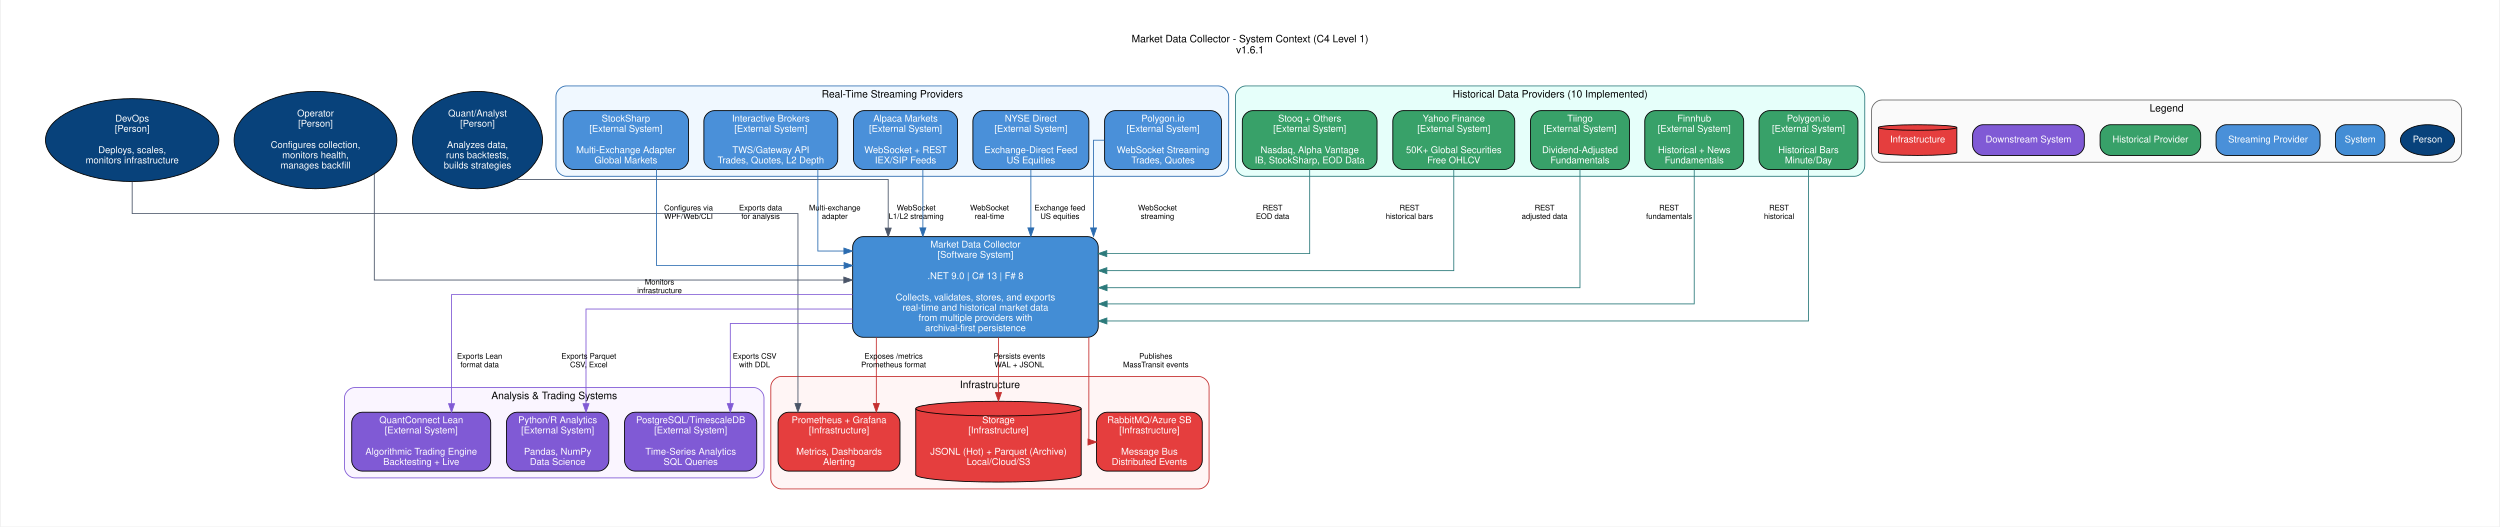
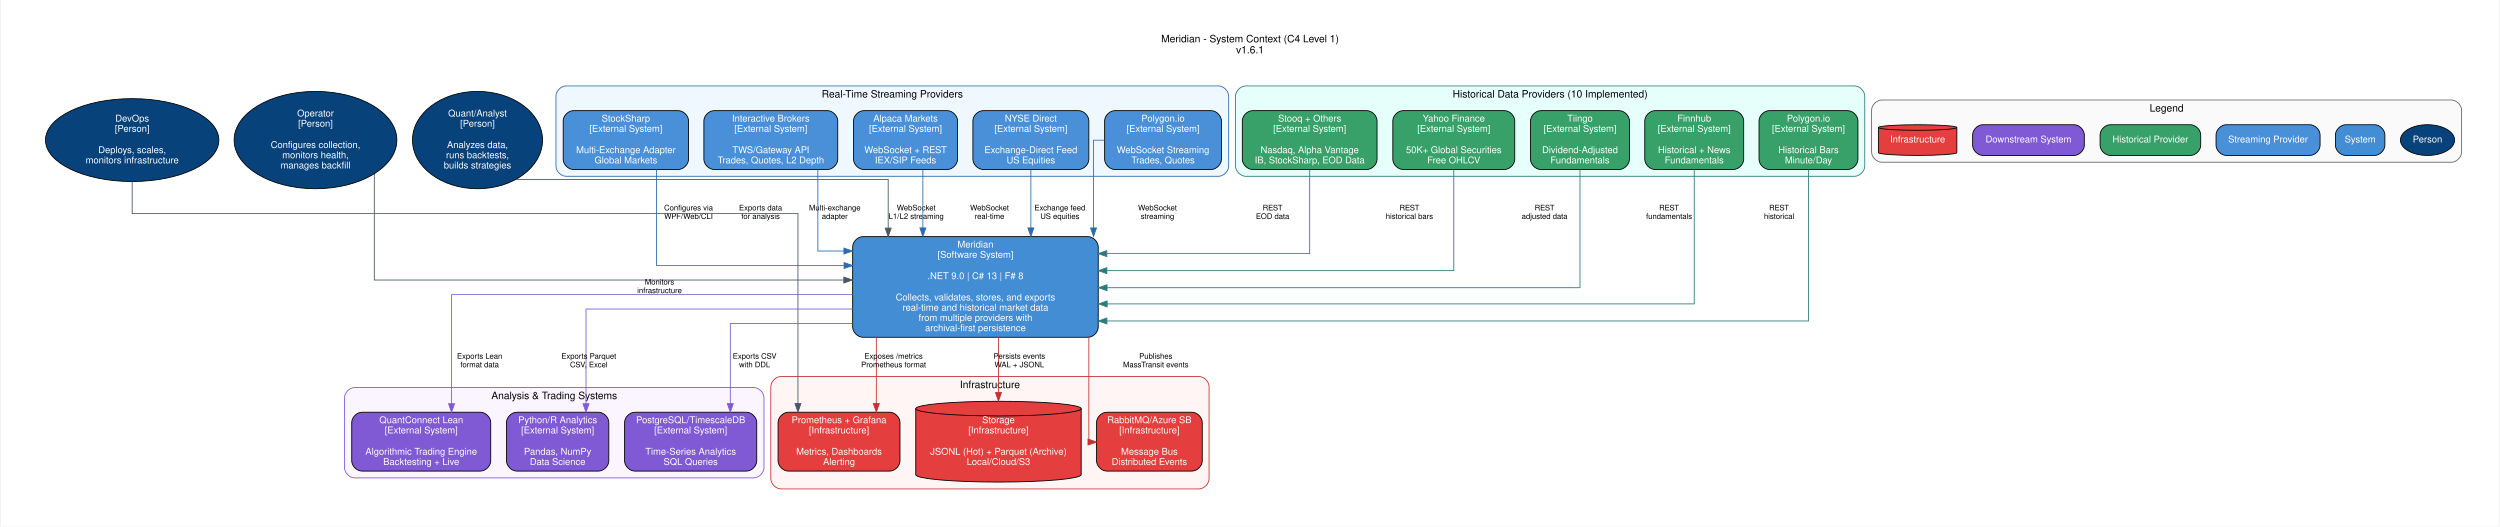
<svg xmlns="http://www.w3.org/2000/svg" width="2930pt" height="617pt" viewBox="0.00 0.00 2930.00 617.43">
  <g id="graph0" class="graph" transform="scale(1 1) rotate(0) translate(36 581.43)">
    <polygon fill="white" stroke="transparent" points="-36,36 -36,-581.43 2894,-581.43 2894,36 -36,36" />
-     <text text-anchor="middle" x="1429" y="-531.83" font-family="Helvetica,sans-Serif" font-size="12.00">Market Data Collector - System Context (C4 Level 1)</text>
+     <text text-anchor="middle" x="1429" y="-531.83" font-family="Helvetica,sans-Serif" font-size="12.00">Meridian - System Context (C4 Level 1)</text>
    <text text-anchor="middle" x="1429" y="-518.83" font-family="Helvetica,sans-Serif" font-size="12.00">v1.6.1</text>
    <g id="clust1" class="cluster">
</g>
    <g id="clust2" class="cluster">
      <path fill="#f0f8ff" stroke="#2b6cb0" d="M627,-374.65C627,-374.65 1392,-374.65 1392,-374.65 1398,-374.65 1404,-380.65 1404,-386.65 1404,-386.65 1404,-468.65 1404,-468.65 1404,-474.65 1398,-480.65 1392,-480.65 1392,-480.65 627,-480.65 627,-480.65 621,-480.65 615,-474.65 615,-468.65 615,-468.65 615,-386.65 615,-386.65 615,-380.65 621,-374.65 627,-374.65" />
      <text text-anchor="middle" x="1009.5" y="-467.05" font-family="Helvetica,sans-Serif" font-size="12.00">Real-Time Streaming Providers</text>
    </g>
    <g id="clust3" class="cluster">
      <path fill="#e6fffa" stroke="#2c7a7b" d="M1424,-374.65C1424,-374.65 2138,-374.65 2138,-374.65 2144,-374.65 2150,-380.65 2150,-386.65 2150,-386.65 2150,-468.65 2150,-468.65 2150,-474.65 2144,-480.65 2138,-480.65 2138,-480.65 1424,-480.65 1424,-480.65 1418,-480.65 1412,-474.65 1412,-468.65 1412,-468.65 1412,-386.65 1412,-386.65 1412,-380.65 1418,-374.65 1424,-374.65" />
      <text text-anchor="middle" x="1781" y="-467.05" font-family="Helvetica,sans-Serif" font-size="12.00">Historical Data Providers (10 Implemented)</text>
    </g>
    <g id="clust4" class="cluster">
      <path fill="#faf5ff" stroke="#805ad5" d="M379,-20.94C379,-20.94 847,-20.94 847,-20.94 853,-20.94 859,-26.94 859,-32.94 859,-32.94 859,-114.94 859,-114.94 859,-120.94 853,-126.94 847,-126.94 847,-126.94 379,-126.94 379,-126.94 373,-126.94 367,-120.94 367,-114.94 367,-114.94 367,-32.94 367,-32.94 367,-26.94 373,-20.94 379,-20.94" />
      <text text-anchor="middle" x="613" y="-113.34" font-family="Helvetica,sans-Serif" font-size="12.00">Analysis &amp; Trading Systems</text>
    </g>
    <g id="clust5" class="cluster">
      <path fill="#fff5f5" stroke="#c53030" d="M879,-8C879,-8 1369,-8 1369,-8 1375,-8 1381,-14 1381,-20 1381,-20 1381,-127.88 1381,-127.88 1381,-133.88 1375,-139.88 1369,-139.88 1369,-139.88 879,-139.88 879,-139.88 873,-139.88 867,-133.88 867,-127.88 867,-127.88 867,-20 867,-20 867,-14 873,-8 879,-8" />
      <text text-anchor="middle" x="1124" y="-126.28" font-family="Helvetica,sans-Serif" font-size="12.00">Infrastructure</text>
    </g>
    <g id="clust6" class="cluster">
      <path fill="#fafafa" stroke="#666666" d="M2170,-391.15C2170,-391.15 2838,-391.15 2838,-391.15 2844,-391.15 2850,-397.15 2850,-403.15 2850,-403.15 2850,-452.15 2850,-452.15 2850,-458.15 2844,-464.15 2838,-464.15 2838,-464.15 2170,-464.15 2170,-464.15 2164,-464.15 2158,-458.15 2158,-452.15 2158,-452.15 2158,-403.15 2158,-403.15 2158,-397.15 2164,-391.15 2170,-391.15" />
      <text text-anchor="middle" x="2504" y="-450.55" font-family="Helvetica,sans-Serif" font-size="12.00">Legend</text>
    </g>
    <g id="node1" class="node">
      <ellipse fill="#08427b" stroke="black" cx="333" cy="-417.15" rx="95.42" ry="57.05" />
      <text text-anchor="middle" x="333" y="-444.85" font-family="Helvetica,sans-Serif" font-size="11.00" fill="white">Operator</text>
      <text text-anchor="middle" x="333" y="-432.85" font-family="Helvetica,sans-Serif" font-size="11.00" fill="white">[Person]</text>
      <text text-anchor="middle" x="333" y="-407.85" font-family="Helvetica,sans-Serif" font-size="11.00" fill="white">Configures collection,</text>
      <text text-anchor="middle" x="333" y="-395.85" font-family="Helvetica,sans-Serif" font-size="11.00" fill="white">monitors health,</text>
      <text text-anchor="middle" x="333" y="-383.85" font-family="Helvetica,sans-Serif" font-size="11.00" fill="white">manages backfill</text>
    </g>
    <g id="node4" class="node">
      <path fill="#438dd5" stroke="black" d="M1239,-303.88C1239,-303.88 975,-303.88 975,-303.88 969,-303.88 963,-297.88 963,-291.88 963,-291.88 963,-197.88 963,-197.88 963,-191.88 969,-185.88 975,-185.88 975,-185.88 1239,-185.88 1239,-185.88 1245,-185.88 1251,-191.88 1251,-197.88 1251,-197.88 1251,-291.88 1251,-291.88 1251,-297.88 1245,-303.88 1239,-303.88" />
-       <text text-anchor="middle" x="1107" y="-291.07" font-family="Helvetica,sans-Serif" font-size="11.00" fill="white">Market Data Collector</text>
+       <text text-anchor="middle" x="1107" y="-291.07" font-family="Helvetica,sans-Serif" font-size="11.00" fill="white">Meridian</text>
      <text text-anchor="middle" x="1107" y="-279.07" font-family="Helvetica,sans-Serif" font-size="11.00" fill="white">[Software System]</text>
      <text text-anchor="middle" x="1107" y="-254.07" font-family="Helvetica,sans-Serif" font-size="11.00" fill="white">.NET 9.0 | C# 13 | F# 8</text>
      <text text-anchor="middle" x="1107" y="-229.07" font-family="Helvetica,sans-Serif" font-size="11.00" fill="white">Collects, validates, stores, and exports</text>
      <text text-anchor="middle" x="1107" y="-217.07" font-family="Helvetica,sans-Serif" font-size="11.00" fill="white">real-time and historical market data</text>
      <text text-anchor="middle" x="1107" y="-205.07" font-family="Helvetica,sans-Serif" font-size="11.00" fill="white">from multiple providers with</text>
      <text text-anchor="middle" x="1107" y="-193.07" font-family="Helvetica,sans-Serif" font-size="11.00" fill="white">archival-first persistence</text>
    </g>
    <g id="edge1" class="edge">
      <path fill="none" stroke="#4a5568" d="M401.98,-377.41C401.98,-328.83 401.98,-253 401.98,-253 401.98,-253 952.63,-253 952.63,-253" />
      <polygon fill="#4a5568" stroke="#4a5568" points="952.63,-256.5 962.63,-253 952.63,-249.5 952.63,-256.5" />
      <text text-anchor="middle" x="770.5" y="-334.68" font-family="Helvetica,sans-Serif" font-size="9.00">Configures via</text>
      <text text-anchor="middle" x="770.5" y="-324.68" font-family="Helvetica,sans-Serif" font-size="9.00">WPF/Web/CLI</text>
    </g>
    <g id="node2" class="node">
      <ellipse fill="#08427b" stroke="black" cx="523" cy="-417.15" rx="76.24" ry="57.05" />
      <text text-anchor="middle" x="523" y="-444.85" font-family="Helvetica,sans-Serif" font-size="11.00" fill="white">Quant/Analyst</text>
      <text text-anchor="middle" x="523" y="-432.85" font-family="Helvetica,sans-Serif" font-size="11.00" fill="white">[Person]</text>
      <text text-anchor="middle" x="523" y="-407.85" font-family="Helvetica,sans-Serif" font-size="11.00" fill="white">Analyzes data,</text>
      <text text-anchor="middle" x="523" y="-395.85" font-family="Helvetica,sans-Serif" font-size="11.00" fill="white">runs backtests,</text>
      <text text-anchor="middle" x="523" y="-383.85" font-family="Helvetica,sans-Serif" font-size="11.00" fill="white">builds strategies</text>
    </g>
    <g id="edge2" class="edge">
      <path fill="none" stroke="#4a5568" d="M568.31,-371C688.22,-371 1004.67,-371 1004.67,-371 1004.67,-371 1004.67,-313.88 1004.67,-313.88" />
      <polygon fill="#4a5568" stroke="#4a5568" points="1008.17,-313.88 1004.67,-303.88 1001.17,-313.88 1008.17,-313.88" />
      <text text-anchor="middle" x="855" y="-334.68" font-family="Helvetica,sans-Serif" font-size="9.00">Exports data</text>
      <text text-anchor="middle" x="855" y="-324.68" font-family="Helvetica,sans-Serif" font-size="9.00">for analysis</text>
    </g>
    <g id="node3" class="node">
      <ellipse fill="#08427b" stroke="black" cx="118" cy="-417.15" rx="101.65" ry="48.58" />
      <text text-anchor="middle" x="118" y="-438.85" font-family="Helvetica,sans-Serif" font-size="11.00" fill="white">DevOps</text>
      <text text-anchor="middle" x="118" y="-426.85" font-family="Helvetica,sans-Serif" font-size="11.00" fill="white">[Person]</text>
      <text text-anchor="middle" x="118" y="-401.85" font-family="Helvetica,sans-Serif" font-size="11.00" fill="white">Deploys, scales,</text>
      <text text-anchor="middle" x="118" y="-389.85" font-family="Helvetica,sans-Serif" font-size="11.00" fill="white">monitors infrastructure</text>
    </g>
    <g id="node19" class="node">
      <path fill="#e53e3e" stroke="black" d="M1006.5,-97.94C1006.5,-97.94 887.5,-97.94 887.5,-97.94 881.5,-97.94 875.5,-91.94 875.5,-85.94 875.5,-85.94 875.5,-40.94 875.5,-40.94 875.5,-34.94 881.5,-28.94 887.5,-28.94 887.5,-28.94 1006.5,-28.94 1006.5,-28.94 1012.5,-28.94 1018.5,-34.94 1018.5,-40.94 1018.5,-40.94 1018.5,-85.94 1018.5,-85.94 1018.5,-91.94 1012.5,-97.94 1006.5,-97.94" />
      <text text-anchor="middle" x="947" y="-85.14" font-family="Helvetica,sans-Serif" font-size="11.00" fill="white">Prometheus + Grafana</text>
      <text text-anchor="middle" x="947" y="-73.14" font-family="Helvetica,sans-Serif" font-size="11.00" fill="white">[Infrastructure]</text>
      <text text-anchor="middle" x="947" y="-48.14" font-family="Helvetica,sans-Serif" font-size="11.00" fill="white">Metrics, Dashboards</text>
      <text text-anchor="middle" x="947" y="-36.14" font-family="Helvetica,sans-Serif" font-size="11.00" fill="white">Alerting</text>
    </g>
    <g id="edge3" class="edge">
      <path fill="none" stroke="#4a5568" d="M118,-368.29C118,-348.84 118,-331 118,-331 118,-331 898.83,-331 898.83,-331 898.83,-331 898.83,-108.14 898.83,-108.14" />
      <polygon fill="#4a5568" stroke="#4a5568" points="902.33,-108.14 898.83,-98.14 895.33,-108.14 902.33,-108.14" />
      <text text-anchor="middle" x="736.5" y="-247.68" font-family="Helvetica,sans-Serif" font-size="9.00">Monitors</text>
      <text text-anchor="middle" x="736.5" y="-237.68" font-family="Helvetica,sans-Serif" font-size="9.00">infrastructure</text>
    </g>
    <g id="node15" class="node">
      <path fill="#805ad5" stroke="black" d="M526.5,-97.94C526.5,-97.94 387.5,-97.94 387.5,-97.94 381.5,-97.94 375.5,-91.94 375.5,-85.94 375.5,-85.94 375.5,-40.94 375.5,-40.94 375.5,-34.94 381.5,-28.94 387.5,-28.94 387.5,-28.94 526.5,-28.94 526.5,-28.94 532.5,-28.94 538.5,-34.94 538.5,-40.94 538.5,-40.94 538.5,-85.94 538.5,-85.94 538.5,-91.94 532.5,-97.94 526.5,-97.94" />
      <text text-anchor="middle" x="457" y="-85.14" font-family="Helvetica,sans-Serif" font-size="11.00" fill="white">QuantConnect Lean</text>
      <text text-anchor="middle" x="457" y="-73.14" font-family="Helvetica,sans-Serif" font-size="11.00" fill="white">[External System]</text>
      <text text-anchor="middle" x="457" y="-48.14" font-family="Helvetica,sans-Serif" font-size="11.00" fill="white">Algorithmic Trading Engine</text>
      <text text-anchor="middle" x="457" y="-36.14" font-family="Helvetica,sans-Serif" font-size="11.00" fill="white">Backtesting + Live</text>
    </g>
    <g id="edge16" class="edge">
      <path fill="none" stroke="#805ad5" d="M962.94,-236C781.33,-236 492.57,-236 492.57,-236 492.57,-236 492.57,-107.94 492.57,-107.94" />
      <polygon fill="#805ad5" stroke="#805ad5" points="496.07,-107.94 492.57,-97.94 489.07,-107.94 496.07,-107.94" />
      <text text-anchor="middle" x="525.5" y="-160.68" font-family="Helvetica,sans-Serif" font-size="9.00">Exports Lean</text>
      <text text-anchor="middle" x="525.5" y="-150.68" font-family="Helvetica,sans-Serif" font-size="9.00">format data</text>
    </g>
    <g id="node16" class="node">
      <path fill="#805ad5" stroke="black" d="M665,-97.94C665,-97.94 569,-97.94 569,-97.94 563,-97.94 557,-91.94 557,-85.94 557,-85.94 557,-40.94 557,-40.94 557,-34.94 563,-28.94 569,-28.94 569,-28.94 665,-28.94 665,-28.94 671,-28.94 677,-34.94 677,-40.94 677,-40.94 677,-85.94 677,-85.94 677,-91.94 671,-97.94 665,-97.94" />
      <text text-anchor="middle" x="617" y="-85.14" font-family="Helvetica,sans-Serif" font-size="11.00" fill="white">Python/R Analytics</text>
      <text text-anchor="middle" x="617" y="-73.14" font-family="Helvetica,sans-Serif" font-size="11.00" fill="white">[External System]</text>
      <text text-anchor="middle" x="617" y="-48.14" font-family="Helvetica,sans-Serif" font-size="11.00" fill="white">Pandas, NumPy</text>
      <text text-anchor="middle" x="617" y="-36.14" font-family="Helvetica,sans-Serif" font-size="11.00" fill="white">Data Science</text>
    </g>
    <g id="edge17" class="edge">
      <path fill="none" stroke="#805ad5" d="M962.79,-219C828.95,-219 650.25,-219 650.25,-219 650.25,-219 650.25,-107.96 650.25,-107.96" />
      <polygon fill="#805ad5" stroke="#805ad5" points="653.75,-107.96 650.25,-97.96 646.75,-107.96 653.75,-107.96" />
      <text text-anchor="middle" x="653.5" y="-160.68" font-family="Helvetica,sans-Serif" font-size="9.00">Exports Parquet</text>
      <text text-anchor="middle" x="653.5" y="-150.68" font-family="Helvetica,sans-Serif" font-size="9.00">CSV, Excel</text>
    </g>
    <g id="node17" class="node">
      <path fill="#805ad5" stroke="black" d="M838.5,-97.94C838.5,-97.94 707.5,-97.94 707.5,-97.94 701.5,-97.94 695.5,-91.94 695.5,-85.94 695.5,-85.94 695.5,-40.94 695.5,-40.94 695.5,-34.94 701.5,-28.94 707.5,-28.94 707.5,-28.94 838.5,-28.94 838.5,-28.94 844.5,-28.94 850.5,-34.94 850.5,-40.94 850.5,-40.94 850.5,-85.94 850.5,-85.94 850.5,-91.94 844.5,-97.94 838.5,-97.94" />
      <text text-anchor="middle" x="773" y="-85.14" font-family="Helvetica,sans-Serif" font-size="11.00" fill="white">PostgreSQL/TimescaleDB</text>
      <text text-anchor="middle" x="773" y="-73.14" font-family="Helvetica,sans-Serif" font-size="11.00" fill="white">[External System]</text>
      <text text-anchor="middle" x="773" y="-48.14" font-family="Helvetica,sans-Serif" font-size="11.00" fill="white">Time-Series Analytics</text>
      <text text-anchor="middle" x="773" y="-36.14" font-family="Helvetica,sans-Serif" font-size="11.00" fill="white">SQL Queries</text>
    </g>
    <g id="edge18" class="edge">
      <path fill="none" stroke="#805ad5" d="M962.83,-202C891.09,-202 819.5,-202 819.5,-202 819.5,-202 819.5,-108.05 819.5,-108.05" />
      <polygon fill="#805ad5" stroke="#805ad5" points="823,-108.05 819.5,-98.05 816,-108.05 823,-108.05" />
      <text text-anchor="middle" x="848" y="-160.68" font-family="Helvetica,sans-Serif" font-size="9.00">Exports CSV</text>
      <text text-anchor="middle" x="848" y="-150.68" font-family="Helvetica,sans-Serif" font-size="9.00">with DDL</text>
    </g>
    <g id="node18" class="node">
      <path fill="#e53e3e" stroke="black" d="M1231,-102.2C1231,-106.95 1187.52,-110.81 1134,-110.81 1080.48,-110.81 1037,-106.95 1037,-102.2 1037,-102.2 1037,-24.68 1037,-24.68 1037,-19.92 1080.48,-16.06 1134,-16.06 1187.52,-16.06 1231,-19.92 1231,-24.68 1231,-24.68 1231,-102.2 1231,-102.2" />
      <path fill="none" stroke="black" d="M1231,-102.2C1231,-97.45 1187.52,-93.59 1134,-93.59 1080.48,-93.59 1037,-97.45 1037,-102.2" />
      <text text-anchor="middle" x="1134" y="-85.14" font-family="Helvetica,sans-Serif" font-size="11.00" fill="white">Storage</text>
      <text text-anchor="middle" x="1134" y="-73.14" font-family="Helvetica,sans-Serif" font-size="11.00" fill="white">[Infrastructure]</text>
      <text text-anchor="middle" x="1134" y="-48.14" font-family="Helvetica,sans-Serif" font-size="11.00" fill="white">JSONL (Hot) + Parquet (Archive)</text>
      <text text-anchor="middle" x="1134" y="-36.14" font-family="Helvetica,sans-Serif" font-size="11.00" fill="white">Local/Cloud/S3</text>
    </g>
    <g id="edge14" class="edge">
      <path fill="none" stroke="#c53030" d="M1134,-185.72C1134,-185.72 1134,-121.04 1134,-121.04" />
      <polygon fill="#c53030" stroke="#c53030" points="1137.5,-121.04 1134,-111.04 1130.5,-121.04 1137.5,-121.04" />
      <text text-anchor="middle" x="1158.5" y="-160.68" font-family="Helvetica,sans-Serif" font-size="9.00">Persists events</text>
      <text text-anchor="middle" x="1158.5" y="-150.68" font-family="Helvetica,sans-Serif" font-size="9.00">WAL + JSONL</text>
    </g>
    <g id="edge19" class="edge">
      <path fill="none" stroke="#c53030" d="M990.75,-185.72C990.75,-185.72 990.75,-108.17 990.75,-108.17" />
      <polygon fill="#c53030" stroke="#c53030" points="994.25,-108.17 990.75,-98.17 987.25,-108.17 994.25,-108.17" />
      <text text-anchor="middle" x="1011" y="-160.68" font-family="Helvetica,sans-Serif" font-size="9.00">Exposes /metrics</text>
      <text text-anchor="middle" x="1011" y="-150.68" font-family="Helvetica,sans-Serif" font-size="9.00">Prometheus format</text>
    </g>
    <g id="node20" class="node">
      <path fill="#e53e3e" stroke="black" d="M1361,-97.94C1361,-97.94 1261,-97.94 1261,-97.94 1255,-97.94 1249,-91.94 1249,-85.94 1249,-85.94 1249,-40.94 1249,-40.94 1249,-34.94 1255,-28.94 1261,-28.94 1261,-28.94 1361,-28.94 1361,-28.94 1367,-28.94 1373,-34.94 1373,-40.94 1373,-40.94 1373,-85.94 1373,-85.94 1373,-91.94 1367,-97.94 1361,-97.94" />
      <text text-anchor="middle" x="1311" y="-85.14" font-family="Helvetica,sans-Serif" font-size="11.00" fill="white">RabbitMQ/Azure SB</text>
      <text text-anchor="middle" x="1311" y="-73.14" font-family="Helvetica,sans-Serif" font-size="11.00" fill="white">[Infrastructure]</text>
      <text text-anchor="middle" x="1311" y="-48.14" font-family="Helvetica,sans-Serif" font-size="11.00" fill="white">Message Bus</text>
      <text text-anchor="middle" x="1311" y="-36.14" font-family="Helvetica,sans-Serif" font-size="11.00" fill="white">Distributed Events</text>
    </g>
    <g id="edge15" class="edge">
      <path fill="none" stroke="#c53030" d="M1240,-185.83C1240,-132.72 1240,-63 1240,-63 1240,-63 1240.9,-63 1240.9,-63" />
      <polygon fill="#c53030" stroke="#c53030" points="1238.99,-66.5 1248.99,-63 1238.99,-59.5 1238.99,-66.5" />
      <text text-anchor="middle" x="1318.5" y="-160.68" font-family="Helvetica,sans-Serif" font-size="9.00">Publishes</text>
      <text text-anchor="middle" x="1318.5" y="-150.68" font-family="Helvetica,sans-Serif" font-size="9.00">MassTransit events</text>
    </g>
    <g id="node5" class="node">
      <path fill="#4a90d9" stroke="black" d="M933.5,-451.65C933.5,-451.65 800.5,-451.65 800.5,-451.65 794.5,-451.65 788.5,-445.65 788.5,-439.65 788.5,-439.65 788.5,-394.65 788.5,-394.65 788.5,-388.65 794.5,-382.65 800.5,-382.65 800.5,-382.65 933.5,-382.65 933.5,-382.65 939.5,-382.65 945.5,-388.65 945.5,-394.65 945.5,-394.65 945.5,-439.65 945.5,-439.65 945.5,-445.65 939.5,-451.65 933.5,-451.65" />
      <text text-anchor="middle" x="867" y="-438.85" font-family="Helvetica,sans-Serif" font-size="11.00" fill="white">Interactive Brokers</text>
      <text text-anchor="middle" x="867" y="-426.85" font-family="Helvetica,sans-Serif" font-size="11.00" fill="white">[External System]</text>
      <text text-anchor="middle" x="867" y="-401.85" font-family="Helvetica,sans-Serif" font-size="11.00" fill="white">TWS/Gateway API</text>
      <text text-anchor="middle" x="867" y="-389.85" font-family="Helvetica,sans-Serif" font-size="11.00" fill="white">Trades, Quotes, L2 Depth</text>
    </g>
    <g id="edge4" class="edge">
      <path fill="none" stroke="#2b6cb0" d="M922.17,-382.61C922.17,-344.06 922.17,-287 922.17,-287 922.17,-287 952.73,-287 952.73,-287" />
      <polygon fill="#2b6cb0" stroke="#2b6cb0" points="952.73,-290.5 962.73,-287 952.73,-283.5 952.73,-290.5" />
      <text text-anchor="middle" x="1037.5" y="-334.68" font-family="Helvetica,sans-Serif" font-size="9.00">WebSocket</text>
      <text text-anchor="middle" x="1037.5" y="-324.68" font-family="Helvetica,sans-Serif" font-size="9.00">L1/L2 streaming</text>
    </g>
    <g id="node6" class="node">
      <path fill="#4a90d9" stroke="black" d="M1074,-451.65C1074,-451.65 976,-451.65 976,-451.65 970,-451.65 964,-445.65 964,-439.65 964,-439.65 964,-394.65 964,-394.65 964,-388.65 970,-382.65 976,-382.65 976,-382.65 1074,-382.65 1074,-382.65 1080,-382.65 1086,-388.65 1086,-394.65 1086,-394.65 1086,-439.65 1086,-439.65 1086,-445.65 1080,-451.65 1074,-451.65" />
      <text text-anchor="middle" x="1025" y="-438.85" font-family="Helvetica,sans-Serif" font-size="11.00" fill="white">Alpaca Markets</text>
      <text text-anchor="middle" x="1025" y="-426.85" font-family="Helvetica,sans-Serif" font-size="11.00" fill="white">[External System]</text>
      <text text-anchor="middle" x="1025" y="-401.85" font-family="Helvetica,sans-Serif" font-size="11.00" fill="white">WebSocket + REST</text>
      <text text-anchor="middle" x="1025" y="-389.85" font-family="Helvetica,sans-Serif" font-size="11.00" fill="white">IEX/SIP Feeds</text>
    </g>
    <g id="edge5" class="edge">
      <path fill="none" stroke="#2b6cb0" d="M1045.33,-382.29C1045.33,-382.29 1045.33,-314.12 1045.33,-314.12" />
      <polygon fill="#2b6cb0" stroke="#2b6cb0" points="1048.83,-314.12 1045.33,-304.12 1041.83,-314.12 1048.83,-314.12" />
      <text text-anchor="middle" x="1123.5" y="-334.68" font-family="Helvetica,sans-Serif" font-size="9.00">WebSocket</text>
      <text text-anchor="middle" x="1123.5" y="-324.68" font-family="Helvetica,sans-Serif" font-size="9.00">real-time</text>
    </g>
    <g id="node7" class="node">
      <path fill="#4a90d9" stroke="black" d="M1228,-451.65C1228,-451.65 1116,-451.65 1116,-451.65 1110,-451.65 1104,-445.65 1104,-439.65 1104,-439.65 1104,-394.65 1104,-394.65 1104,-388.65 1110,-382.65 1116,-382.65 1116,-382.65 1228,-382.65 1228,-382.65 1234,-382.65 1240,-388.65 1240,-394.65 1240,-394.65 1240,-439.65 1240,-439.65 1240,-445.65 1234,-451.65 1228,-451.65" />
      <text text-anchor="middle" x="1172" y="-438.85" font-family="Helvetica,sans-Serif" font-size="11.00" fill="white">NYSE Direct</text>
      <text text-anchor="middle" x="1172" y="-426.85" font-family="Helvetica,sans-Serif" font-size="11.00" fill="white">[External System]</text>
      <text text-anchor="middle" x="1172" y="-401.85" font-family="Helvetica,sans-Serif" font-size="11.00" fill="white">Exchange-Direct Feed</text>
      <text text-anchor="middle" x="1172" y="-389.85" font-family="Helvetica,sans-Serif" font-size="11.00" fill="white">US Equities</text>
    </g>
    <g id="edge6" class="edge">
      <path fill="none" stroke="#2b6cb0" d="M1172,-382.29C1172,-382.29 1172,-314.12 1172,-314.12" />
      <polygon fill="#2b6cb0" stroke="#2b6cb0" points="1175.5,-314.12 1172,-304.12 1168.5,-314.12 1175.5,-314.12" />
      <text text-anchor="middle" x="1206" y="-334.68" font-family="Helvetica,sans-Serif" font-size="9.00">Exchange feed</text>
      <text text-anchor="middle" x="1206" y="-324.68" font-family="Helvetica,sans-Serif" font-size="9.00">US equities</text>
    </g>
    <g id="node8" class="node">
      <path fill="#4a90d9" stroke="black" d="M1383.5,-451.65C1383.5,-451.65 1270.5,-451.65 1270.5,-451.65 1264.5,-451.65 1258.5,-445.65 1258.5,-439.65 1258.5,-439.65 1258.5,-394.65 1258.5,-394.65 1258.5,-388.65 1264.5,-382.65 1270.5,-382.65 1270.5,-382.65 1383.5,-382.65 1383.5,-382.65 1389.5,-382.65 1395.5,-388.65 1395.5,-394.65 1395.5,-394.65 1395.5,-439.65 1395.5,-439.65 1395.5,-445.65 1389.5,-451.65 1383.5,-451.65" />
      <text text-anchor="middle" x="1327" y="-438.85" font-family="Helvetica,sans-Serif" font-size="11.00" fill="white">Polygon.io</text>
      <text text-anchor="middle" x="1327" y="-426.85" font-family="Helvetica,sans-Serif" font-size="11.00" fill="white">[External System]</text>
      <text text-anchor="middle" x="1327" y="-401.85" font-family="Helvetica,sans-Serif" font-size="11.00" fill="white">WebSocket Streaming</text>
      <text text-anchor="middle" x="1327" y="-389.85" font-family="Helvetica,sans-Serif" font-size="11.00" fill="white">Trades, Quotes</text>
    </g>
    <g id="edge7" class="edge">
      <path fill="none" stroke="#2b6cb0" d="M1258.23,-417C1250.59,-417 1245.5,-417 1245.5,-417 1245.5,-417 1245.5,-314.11 1245.5,-314.11" />
      <polygon fill="#2b6cb0" stroke="#2b6cb0" points="1249,-314.11 1245.5,-304.11 1242,-314.11 1249,-314.11" />
      <text text-anchor="middle" x="1320.5" y="-334.68" font-family="Helvetica,sans-Serif" font-size="9.00">WebSocket</text>
      <text text-anchor="middle" x="1320.5" y="-324.68" font-family="Helvetica,sans-Serif" font-size="9.00">streaming</text>
    </g>
    <g id="node9" class="node">
      <path fill="#4a90d9" stroke="black" d="M758.5,-451.65C758.5,-451.65 635.5,-451.65 635.5,-451.65 629.5,-451.65 623.5,-445.65 623.5,-439.65 623.5,-439.65 623.5,-394.65 623.5,-394.65 623.5,-388.65 629.5,-382.65 635.5,-382.65 635.5,-382.65 758.5,-382.65 758.5,-382.65 764.5,-382.65 770.5,-388.65 770.5,-394.65 770.5,-394.65 770.5,-439.65 770.5,-439.65 770.5,-445.65 764.5,-451.65 758.5,-451.65" />
      <text text-anchor="middle" x="697" y="-438.85" font-family="Helvetica,sans-Serif" font-size="11.00" fill="white">StockSharp</text>
      <text text-anchor="middle" x="697" y="-426.85" font-family="Helvetica,sans-Serif" font-size="11.00" fill="white">[External System]</text>
      <text text-anchor="middle" x="697" y="-401.85" font-family="Helvetica,sans-Serif" font-size="11.00" fill="white">Multi-Exchange Adapter</text>
      <text text-anchor="middle" x="697" y="-389.85" font-family="Helvetica,sans-Serif" font-size="11.00" fill="white">Global Markets</text>
    </g>
    <g id="edge8" class="edge">
      <path fill="none" stroke="#2b6cb0" d="M733,-382.65C733,-339.16 733,-270 733,-270 733,-270 952.94,-270 952.94,-270" />
      <polygon fill="#2b6cb0" stroke="#2b6cb0" points="952.94,-273.5 962.94,-270 952.94,-266.5 952.94,-273.5" />
      <text text-anchor="middle" x="942" y="-334.68" font-family="Helvetica,sans-Serif" font-size="9.00">Multi-exchange</text>
      <text text-anchor="middle" x="942" y="-324.68" font-family="Helvetica,sans-Serif" font-size="9.00">adapter</text>
    </g>
    <g id="node10" class="node">
      <path fill="#38a169" stroke="black" d="M1727.5,-451.65C1727.5,-451.65 1608.5,-451.65 1608.5,-451.65 1602.5,-451.65 1596.5,-445.65 1596.5,-439.65 1596.5,-439.65 1596.5,-394.65 1596.5,-394.65 1596.5,-388.65 1602.5,-382.65 1608.5,-382.65 1608.5,-382.65 1727.5,-382.65 1727.5,-382.65 1733.5,-382.65 1739.5,-388.65 1739.5,-394.65 1739.5,-394.65 1739.5,-439.65 1739.5,-439.65 1739.5,-445.65 1733.5,-451.65 1727.5,-451.65" />
      <text text-anchor="middle" x="1668" y="-438.85" font-family="Helvetica,sans-Serif" font-size="11.00" fill="white">Yahoo Finance</text>
      <text text-anchor="middle" x="1668" y="-426.85" font-family="Helvetica,sans-Serif" font-size="11.00" fill="white">[External System]</text>
      <text text-anchor="middle" x="1668" y="-401.85" font-family="Helvetica,sans-Serif" font-size="11.00" fill="white">50K+ Global Securities</text>
      <text text-anchor="middle" x="1668" y="-389.85" font-family="Helvetica,sans-Serif" font-size="11.00" fill="white">Free OHLCV</text>
    </g>
    <g id="edge9" class="edge">
      <path fill="none" stroke="#2c7a7b" d="M1668,-382.4C1668,-337.21 1668,-264 1668,-264 1668,-264 1261.11,-264 1261.11,-264" />
      <polygon fill="#2c7a7b" stroke="#2c7a7b" points="1261.11,-260.5 1251.11,-264 1261.11,-267.5 1261.11,-260.5" />
      <text text-anchor="middle" x="1616" y="-334.68" font-family="Helvetica,sans-Serif" font-size="9.00">REST</text>
      <text text-anchor="middle" x="1616" y="-324.68" font-family="Helvetica,sans-Serif" font-size="9.00">historical bars</text>
    </g>
    <g id="node11" class="node">
      <path fill="#38a169" stroke="black" d="M1862,-451.65C1862,-451.65 1770,-451.65 1770,-451.65 1764,-451.65 1758,-445.65 1758,-439.65 1758,-439.65 1758,-394.65 1758,-394.65 1758,-388.65 1764,-382.65 1770,-382.65 1770,-382.65 1862,-382.65 1862,-382.65 1868,-382.65 1874,-388.65 1874,-394.65 1874,-394.65 1874,-439.65 1874,-439.65 1874,-445.65 1868,-451.65 1862,-451.65" />
      <text text-anchor="middle" x="1816" y="-438.85" font-family="Helvetica,sans-Serif" font-size="11.00" fill="white">Tiingo</text>
      <text text-anchor="middle" x="1816" y="-426.85" font-family="Helvetica,sans-Serif" font-size="11.00" fill="white">[External System]</text>
      <text text-anchor="middle" x="1816" y="-401.85" font-family="Helvetica,sans-Serif" font-size="11.00" fill="white">Dividend-Adjusted</text>
      <text text-anchor="middle" x="1816" y="-389.85" font-family="Helvetica,sans-Serif" font-size="11.00" fill="white">Fundamentals</text>
    </g>
    <g id="edge10" class="edge">
      <path fill="none" stroke="#2c7a7b" d="M1816,-382.53C1816,-332 1816,-244 1816,-244 1816,-244 1261.33,-244 1261.33,-244" />
      <polygon fill="#2c7a7b" stroke="#2c7a7b" points="1261.33,-240.5 1251.33,-244 1261.33,-247.5 1261.33,-240.5" />
      <text text-anchor="middle" x="1774.5" y="-334.68" font-family="Helvetica,sans-Serif" font-size="9.00">REST</text>
      <text text-anchor="middle" x="1774.5" y="-324.68" font-family="Helvetica,sans-Serif" font-size="9.00">adjusted data</text>
    </g>
    <g id="node12" class="node">
      <path fill="#38a169" stroke="black" d="M1996,-451.65C1996,-451.65 1904,-451.65 1904,-451.65 1898,-451.65 1892,-445.65 1892,-439.65 1892,-439.65 1892,-394.65 1892,-394.65 1892,-388.65 1898,-382.65 1904,-382.65 1904,-382.65 1996,-382.65 1996,-382.65 2002,-382.65 2008,-388.65 2008,-394.65 2008,-394.65 2008,-439.65 2008,-439.65 2008,-445.65 2002,-451.65 1996,-451.65" />
      <text text-anchor="middle" x="1950" y="-438.85" font-family="Helvetica,sans-Serif" font-size="11.00" fill="white">Finnhub</text>
      <text text-anchor="middle" x="1950" y="-426.85" font-family="Helvetica,sans-Serif" font-size="11.00" fill="white">[External System]</text>
      <text text-anchor="middle" x="1950" y="-401.85" font-family="Helvetica,sans-Serif" font-size="11.00" fill="white">Historical + News</text>
      <text text-anchor="middle" x="1950" y="-389.85" font-family="Helvetica,sans-Serif" font-size="11.00" fill="white">Fundamentals</text>
    </g>
    <g id="edge11" class="edge">
      <path fill="none" stroke="#2c7a7b" d="M1950,-382.35C1950,-326.98 1950,-225 1950,-225 1950,-225 1261.44,-225 1261.44,-225" />
      <polygon fill="#2c7a7b" stroke="#2c7a7b" points="1261.44,-221.5 1251.44,-225 1261.44,-228.5 1261.44,-221.5" />
      <text text-anchor="middle" x="1920.5" y="-334.68" font-family="Helvetica,sans-Serif" font-size="9.00">REST</text>
      <text text-anchor="middle" x="1920.5" y="-324.68" font-family="Helvetica,sans-Serif" font-size="9.00">fundamentals</text>
    </g>
    <g id="node13" class="node">
      <path fill="#38a169" stroke="black" d="M2130,-451.65C2130,-451.65 2038,-451.65 2038,-451.65 2032,-451.65 2026,-445.65 2026,-439.65 2026,-439.65 2026,-394.65 2026,-394.65 2026,-388.65 2032,-382.65 2038,-382.65 2038,-382.65 2130,-382.65 2130,-382.65 2136,-382.65 2142,-388.65 2142,-394.65 2142,-394.65 2142,-439.65 2142,-439.65 2142,-445.65 2136,-451.65 2130,-451.65" />
      <text text-anchor="middle" x="2084" y="-438.85" font-family="Helvetica,sans-Serif" font-size="11.00" fill="white">Polygon.io</text>
      <text text-anchor="middle" x="2084" y="-426.85" font-family="Helvetica,sans-Serif" font-size="11.00" fill="white">[External System]</text>
      <text text-anchor="middle" x="2084" y="-401.85" font-family="Helvetica,sans-Serif" font-size="11.00" fill="white">Historical Bars</text>
      <text text-anchor="middle" x="2084" y="-389.85" font-family="Helvetica,sans-Serif" font-size="11.00" fill="white">Minute/Day</text>
    </g>
    <g id="edge12" class="edge">
      <path fill="none" stroke="#2c7a7b" d="M2084,-382.59C2084,-322.48 2084,-205 2084,-205 2084,-205 1261.16,-205 1261.16,-205" />
      <polygon fill="#2c7a7b" stroke="#2c7a7b" points="1261.16,-201.5 1251.16,-205 1261.16,-208.5 1261.16,-201.5" />
      <text text-anchor="middle" x="2049.5" y="-334.68" font-family="Helvetica,sans-Serif" font-size="9.00">REST</text>
      <text text-anchor="middle" x="2049.5" y="-324.68" font-family="Helvetica,sans-Serif" font-size="9.00">historical</text>
    </g>
    <g id="node14" class="node">
      <path fill="#38a169" stroke="black" d="M1566,-451.65C1566,-451.65 1432,-451.65 1432,-451.65 1426,-451.65 1420,-445.65 1420,-439.65 1420,-439.65 1420,-394.65 1420,-394.65 1420,-388.65 1426,-382.65 1432,-382.65 1432,-382.65 1566,-382.65 1566,-382.65 1572,-382.65 1578,-388.65 1578,-394.65 1578,-394.65 1578,-439.65 1578,-439.65 1578,-445.65 1572,-451.65 1566,-451.65" />
      <text text-anchor="middle" x="1499" y="-438.85" font-family="Helvetica,sans-Serif" font-size="11.00" fill="white">Stooq + Others</text>
      <text text-anchor="middle" x="1499" y="-426.85" font-family="Helvetica,sans-Serif" font-size="11.00" fill="white">[External System]</text>
      <text text-anchor="middle" x="1499" y="-401.85" font-family="Helvetica,sans-Serif" font-size="11.00" fill="white">Nasdaq, Alpha Vantage</text>
      <text text-anchor="middle" x="1499" y="-389.85" font-family="Helvetica,sans-Serif" font-size="11.00" fill="white">IB, StockSharp, EOD Data</text>
    </g>
    <g id="edge13" class="edge">
      <path fill="none" stroke="#2c7a7b" d="M1499,-382.51C1499,-343.06 1499,-284 1499,-284 1499,-284 1261.02,-284 1261.02,-284" />
      <polygon fill="#2c7a7b" stroke="#2c7a7b" points="1261.02,-280.5 1251.02,-284 1261.02,-287.5 1261.02,-280.5" />
      <text text-anchor="middle" x="1455.5" y="-334.68" font-family="Helvetica,sans-Serif" font-size="9.00">REST</text>
      <text text-anchor="middle" x="1455.5" y="-324.68" font-family="Helvetica,sans-Serif" font-size="9.00">EOD data</text>
    </g>
    <g id="node21" class="node">
      <ellipse fill="#08427b" stroke="black" cx="2810" cy="-417.15" rx="31.74" ry="18" />
      <text text-anchor="middle" x="2810" y="-414.35" font-family="Helvetica,sans-Serif" font-size="11.00" fill="white">Person</text>
    </g>
    <g id="node22" class="node">
      <path fill="#438dd5" stroke="black" d="M2748,-435.15C2748,-435.15 2714,-435.15 2714,-435.15 2708,-435.15 2702,-429.15 2702,-423.15 2702,-423.15 2702,-411.15 2702,-411.15 2702,-405.15 2708,-399.15 2714,-399.15 2714,-399.15 2748,-399.15 2748,-399.15 2754,-399.15 2760,-405.15 2760,-411.15 2760,-411.15 2760,-423.15 2760,-423.15 2760,-429.15 2754,-435.15 2748,-435.15" />
      <text text-anchor="middle" x="2731" y="-414.35" font-family="Helvetica,sans-Serif" font-size="11.00" fill="white">System</text>
    </g>
    <g id="node23" class="node">
      <path fill="#4a90d9" stroke="black" d="M2672,-435.15C2672,-435.15 2574,-435.15 2574,-435.15 2568,-435.15 2562,-429.15 2562,-423.15 2562,-423.15 2562,-411.15 2562,-411.15 2562,-405.15 2568,-399.15 2574,-399.15 2574,-399.15 2672,-399.15 2672,-399.15 2678,-399.15 2684,-405.15 2684,-411.15 2684,-411.15 2684,-423.15 2684,-423.15 2684,-429.15 2678,-435.15 2672,-435.15" />
      <text text-anchor="middle" x="2623" y="-414.35" font-family="Helvetica,sans-Serif" font-size="11.00" fill="white">Streaming Provider</text>
    </g>
    <g id="node24" class="node">
      <path fill="#38a169" stroke="black" d="M2532,-435.15C2532,-435.15 2438,-435.15 2438,-435.15 2432,-435.15 2426,-429.15 2426,-423.15 2426,-423.15 2426,-411.15 2426,-411.15 2426,-405.15 2432,-399.15 2438,-399.15 2438,-399.15 2532,-399.15 2532,-399.15 2538,-399.15 2544,-405.15 2544,-411.15 2544,-411.15 2544,-423.15 2544,-423.15 2544,-429.15 2538,-435.15 2532,-435.15" />
      <text text-anchor="middle" x="2485" y="-414.35" font-family="Helvetica,sans-Serif" font-size="11.00" fill="white">Historical Provider</text>
    </g>
    <g id="node25" class="node">
      <path fill="#805ad5" stroke="black" d="M2395.5,-435.15C2395.5,-435.15 2288.5,-435.15 2288.5,-435.15 2282.5,-435.15 2276.5,-429.15 2276.5,-423.15 2276.5,-423.15 2276.5,-411.15 2276.5,-411.15 2276.5,-405.15 2282.5,-399.15 2288.5,-399.15 2288.5,-399.15 2395.5,-399.15 2395.5,-399.15 2401.5,-399.15 2407.5,-405.15 2407.5,-411.15 2407.5,-411.15 2407.5,-423.15 2407.5,-423.15 2407.5,-429.15 2401.5,-435.15 2395.5,-435.15" />
      <text text-anchor="middle" x="2342" y="-414.35" font-family="Helvetica,sans-Serif" font-size="11.00" fill="white">Downstream System</text>
    </g>
    <g id="node26" class="node">
      <path fill="#e53e3e" stroke="black" d="M2258,-431.88C2258,-433.68 2237.38,-435.15 2212,-435.15 2186.62,-435.15 2166,-433.68 2166,-431.88 2166,-431.88 2166,-402.42 2166,-402.42 2166,-400.62 2186.62,-399.15 2212,-399.15 2237.38,-399.15 2258,-400.62 2258,-402.42 2258,-402.42 2258,-431.88 2258,-431.88" />
      <path fill="none" stroke="black" d="M2258,-431.88C2258,-430.07 2237.38,-428.61 2212,-428.61 2186.62,-428.61 2166,-430.07 2166,-431.88" />
      <text text-anchor="middle" x="2212" y="-414.35" font-family="Helvetica,sans-Serif" font-size="11.00" fill="white">Infrastructure</text>
    </g>
  </g>
</svg>
